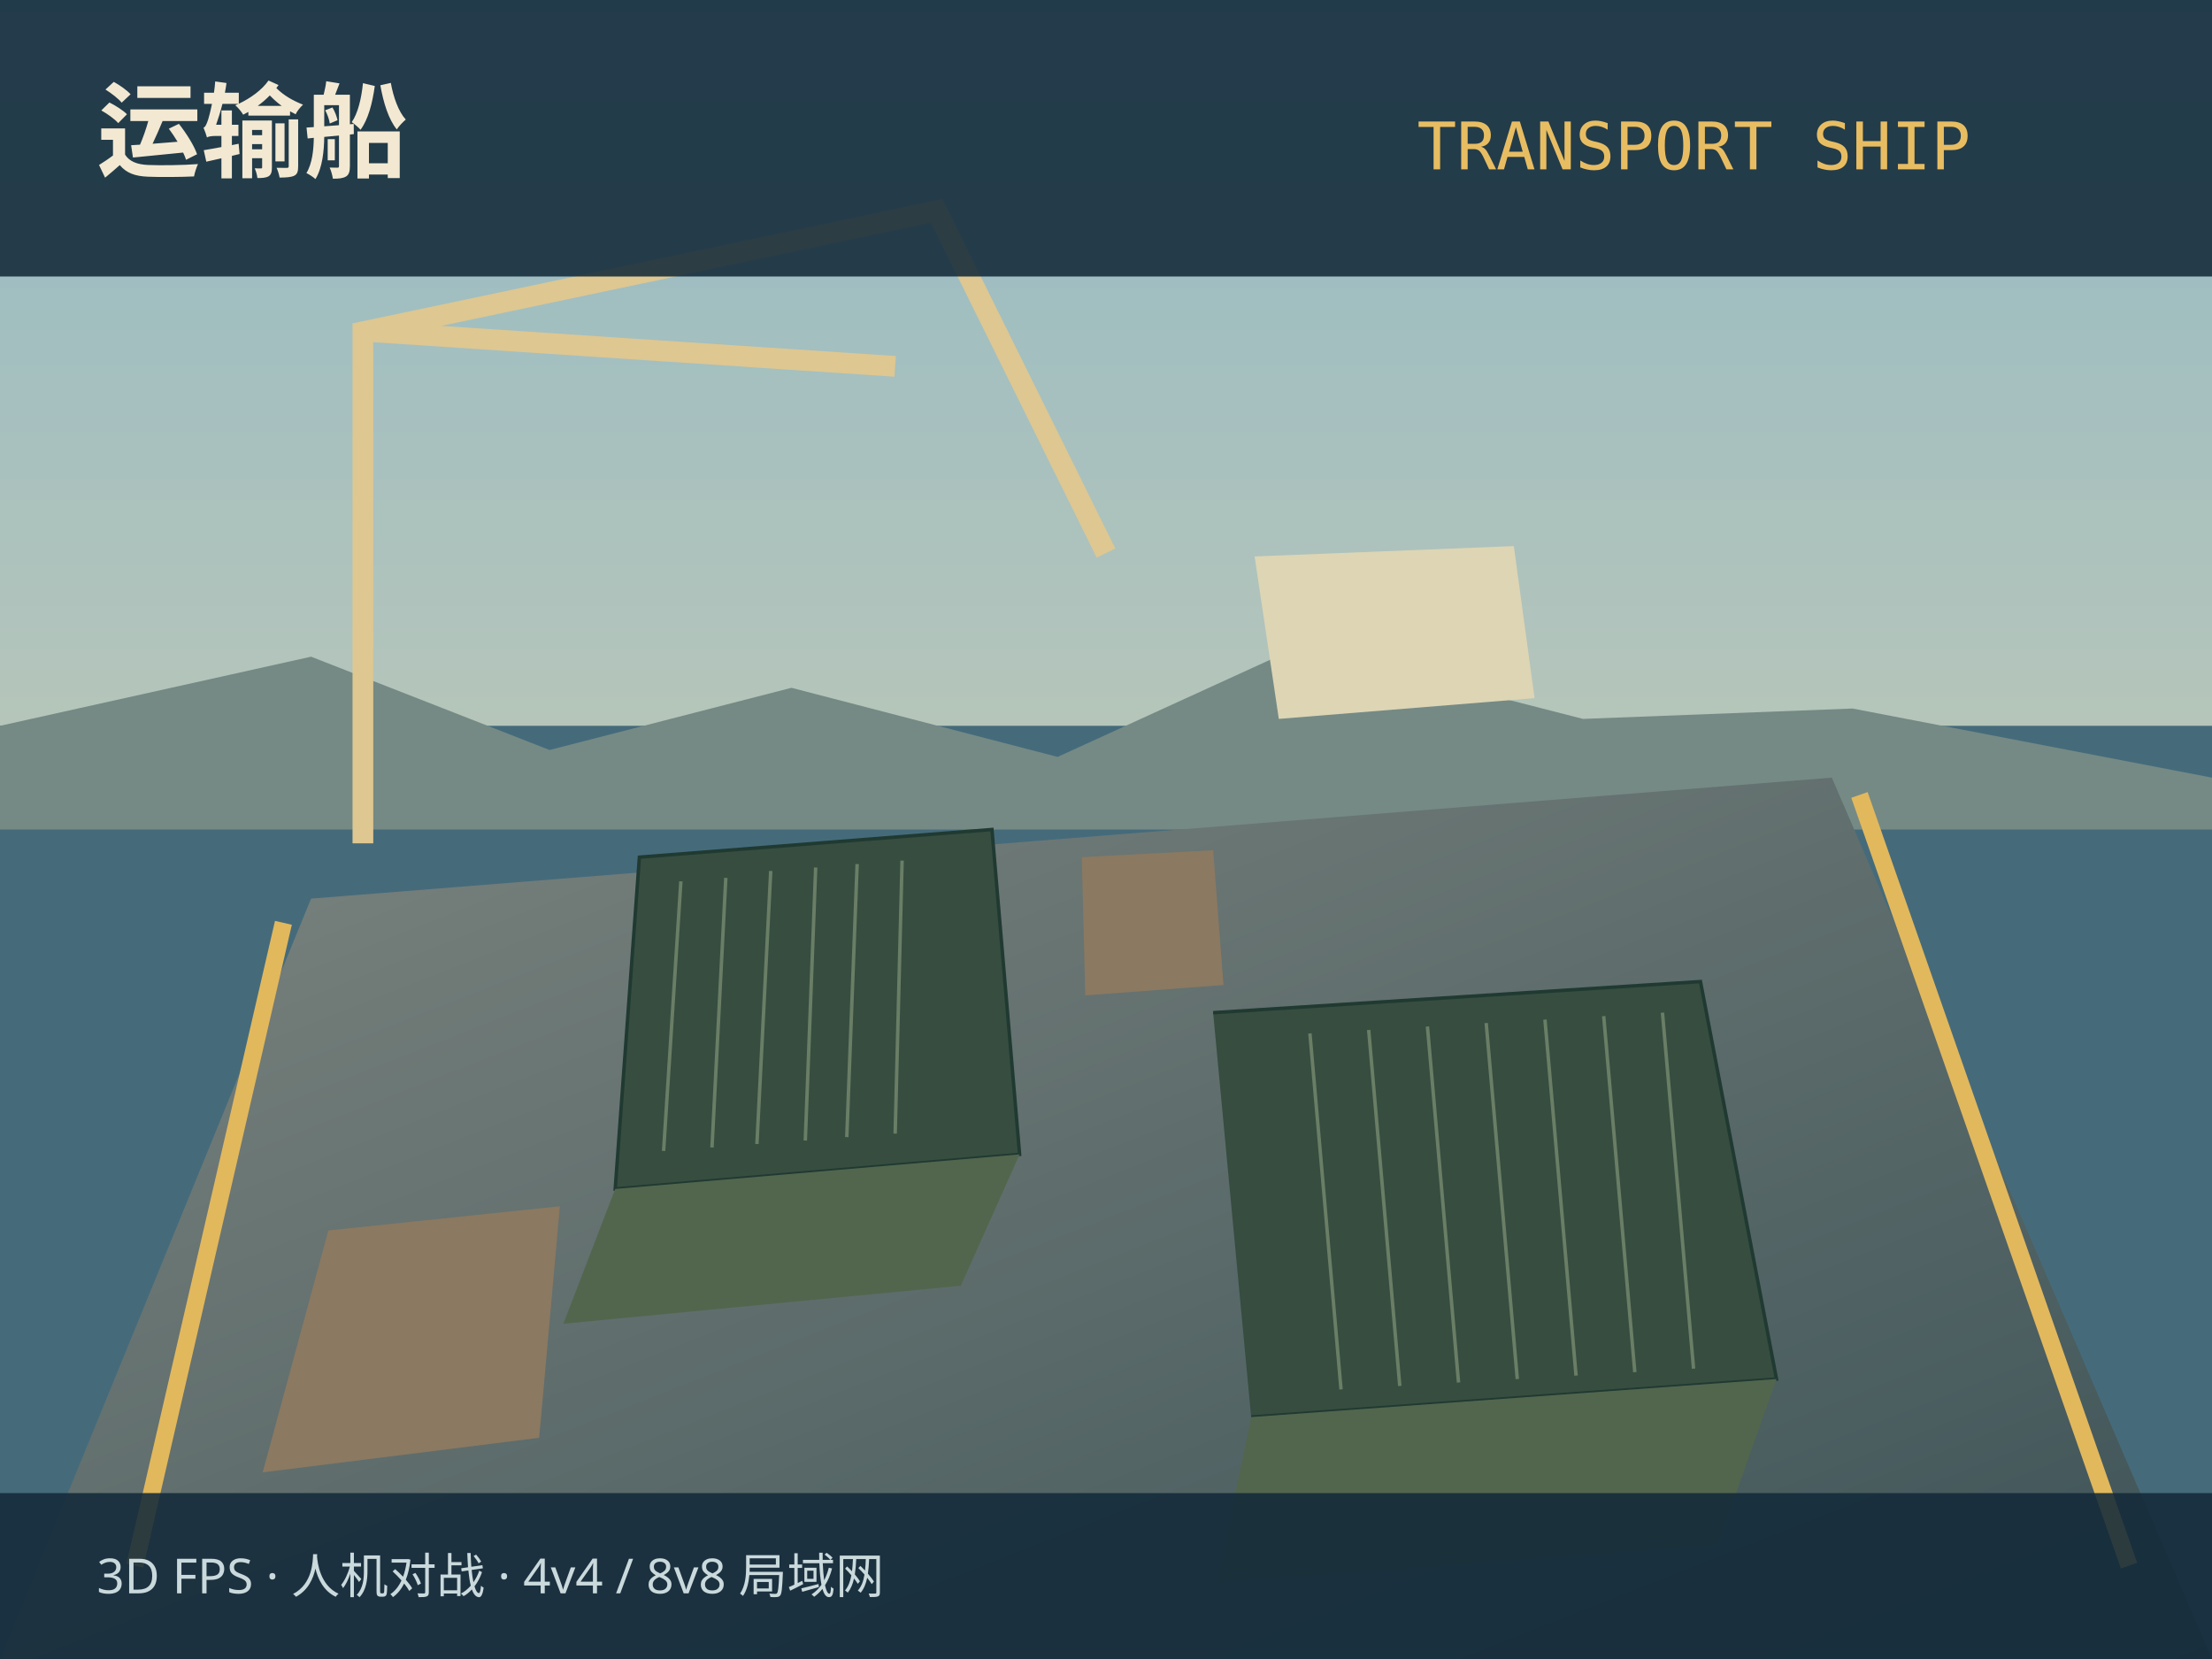
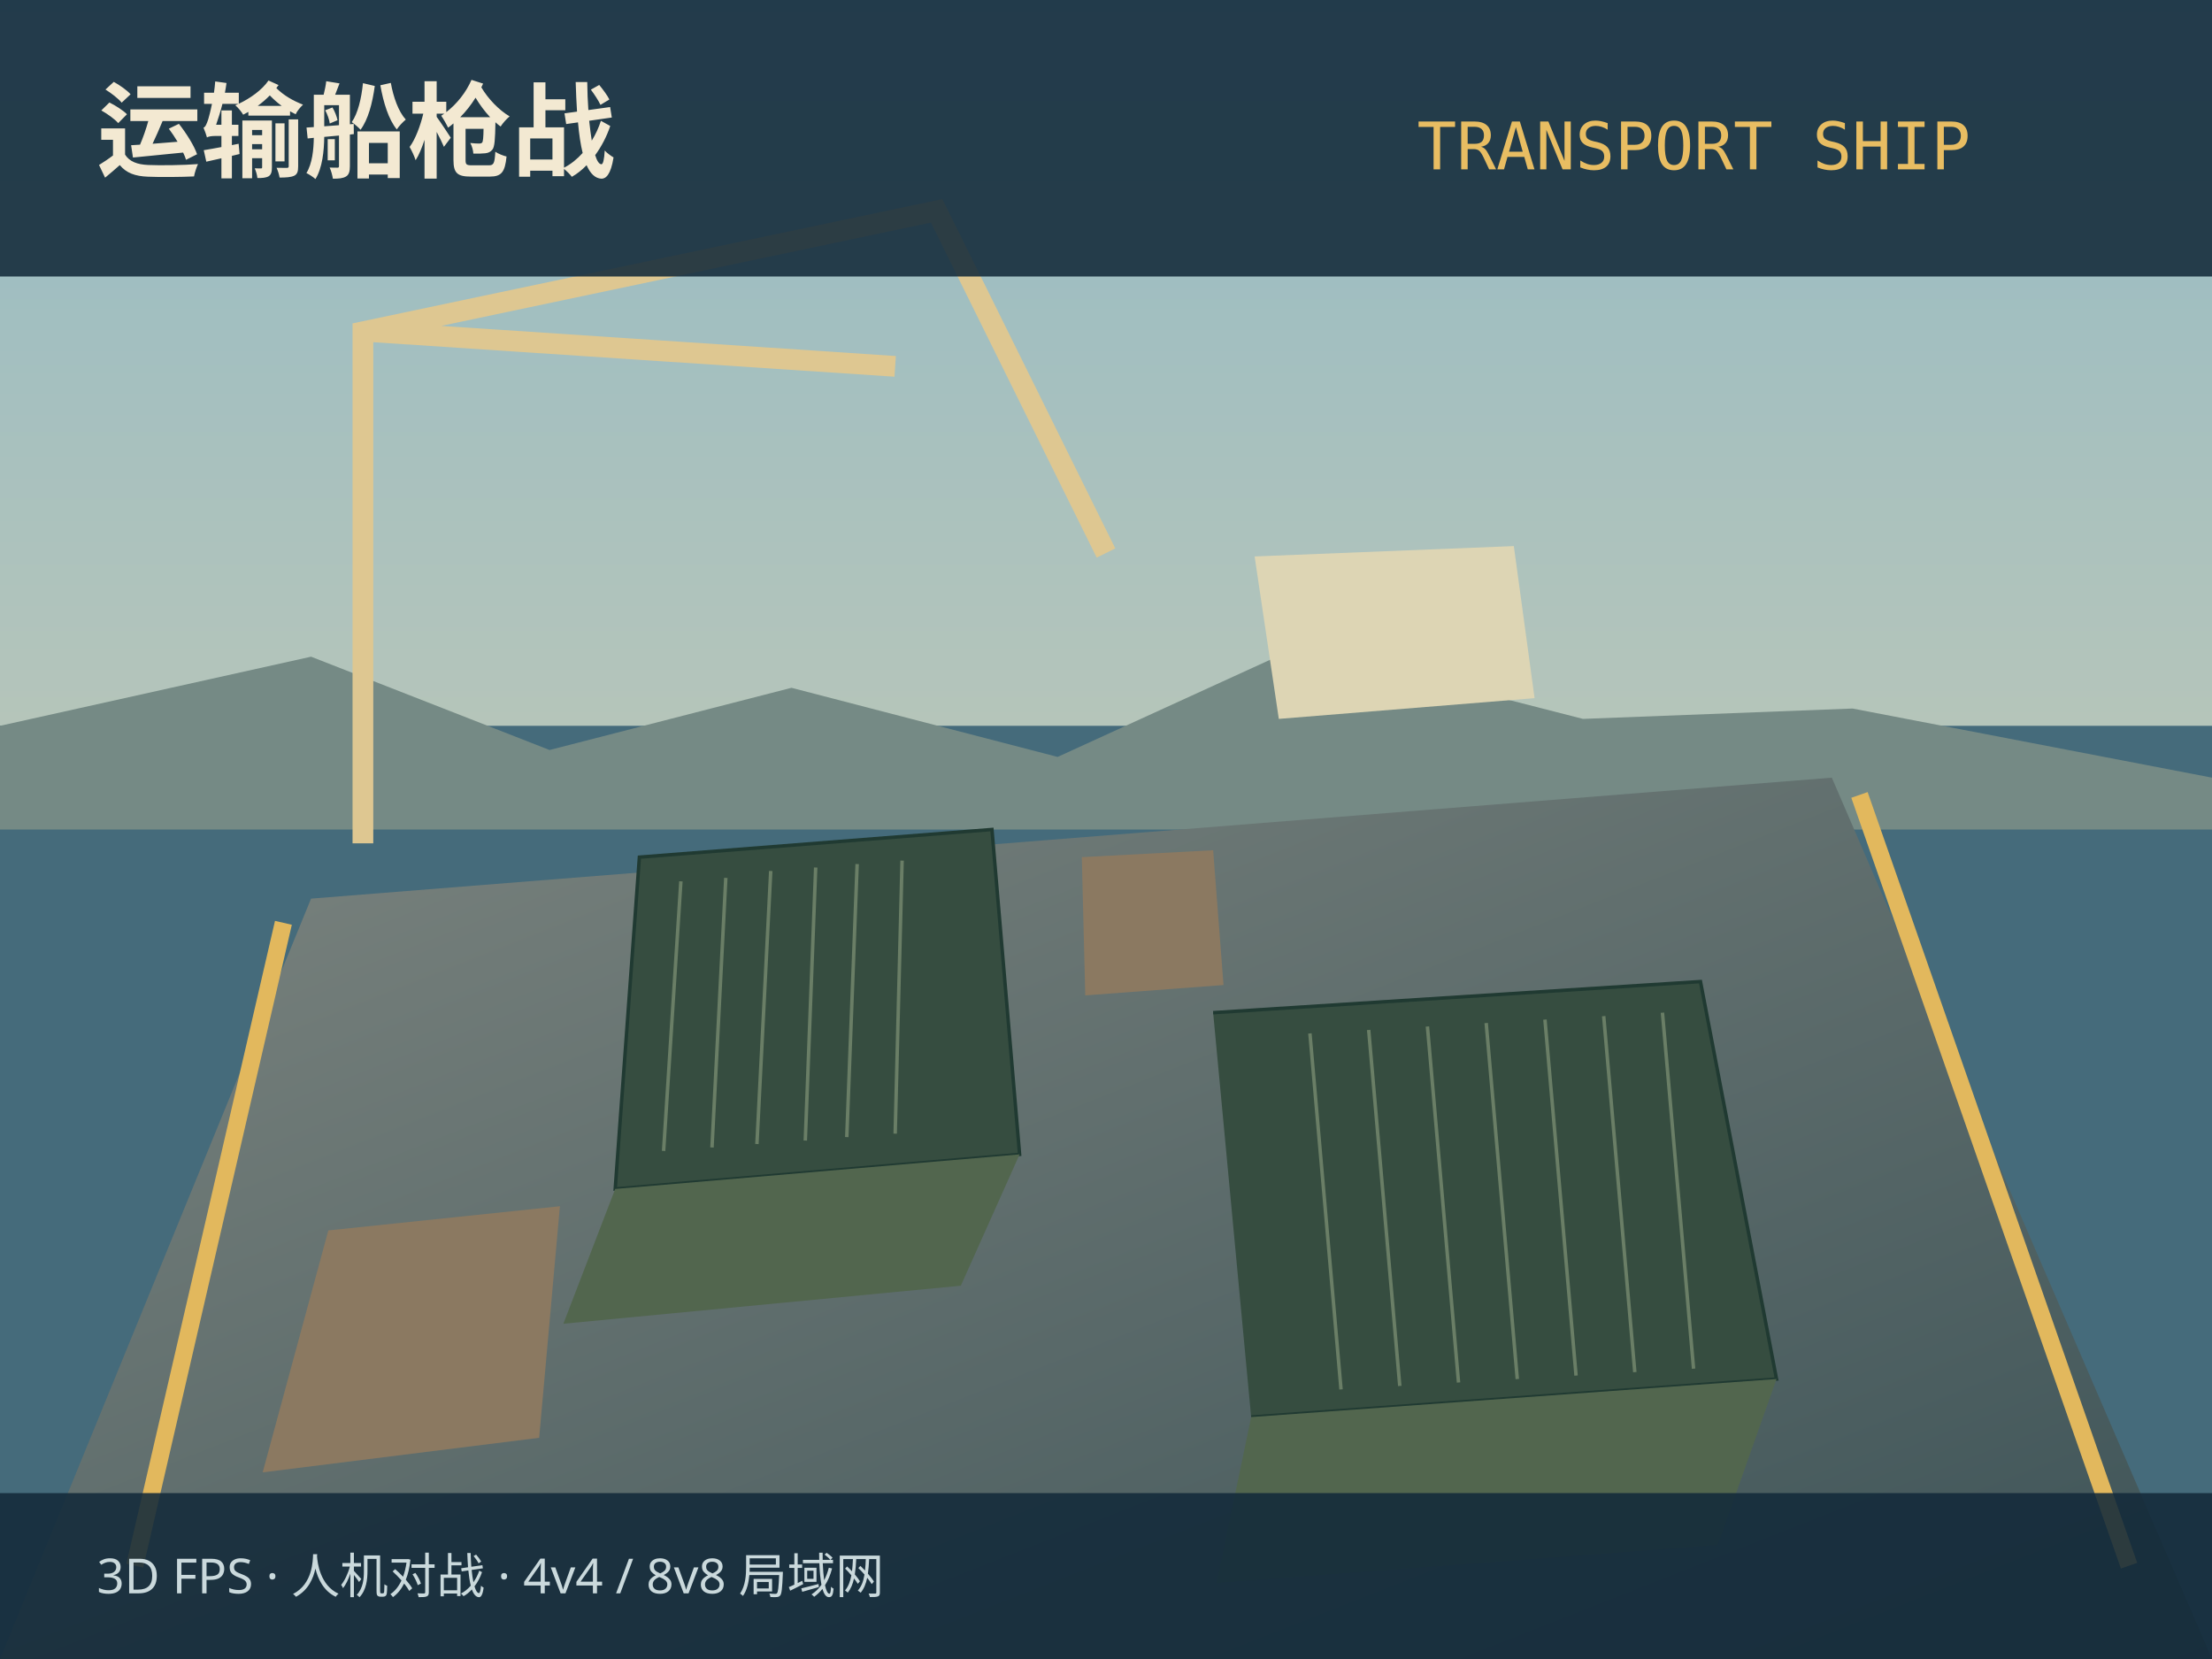
<svg xmlns="http://www.w3.org/2000/svg" width="640" height="480" viewBox="0 0 640 480">
  <defs>
    <linearGradient id="sky" x2="0" y2="1">
      <stop stop-color="#93bac5" />
      <stop offset="1" stop-color="#e1d3ac" />
    </linearGradient>
    <linearGradient id="deck" x2="1" y2="1">
      <stop stop-color="#7d8580" />
      <stop offset="1" stop-color="#3d5357" />
    </linearGradient>
  </defs>
  <path fill="url(#sky)" d="M0 0h640v480H0z" />
  <path fill="#456b7b" d="M0 210h640v270H0z" />
  <path fill="#758a85" d="m0 210 90-20 69 27 70-18 77 20 70-32 82 21 78-3 104 20v15H0z" />
  <path fill="url(#deck)" d="m90 260 440-35 110 255H0z" />
  <path stroke="#e2b85d" stroke-width="5" fill="none" d="m82 267-43 186M538 230l78 223" />
  <path fill="#364d40" stroke="#203a32" d="m185 248 102-8 8 94-117 10zm166 45 141-9 22 115-152 11" />
  <path fill="#52664e" d="m178 344 117-10-17 38-115 11zm184 66 152-11-17 48-145 11" />
  <path fill="#8b7961" d="m95 356 67-7-6 67-80 10zm218-108 38-2 3 39-40 3" />
  <g stroke="#9daf8b" opacity=".5">
    <path d="m197 255-5 78m18-79-4 78m17-80-4 79m17-80-3 79m15-80-3 79m16-80-2 79m120-29 9 103m8-104 9 103m8-104 9 103m8-104 9 103m8-104 9 103m8-104 9 103m8-104 9 103" />
  </g>
  <path fill="#ddd5b4" d="m370 208-7-47 75-3 6 44z" />
  <path stroke="#dec791" stroke-width="6" fill="none" d="M105 244V96l166-35 49 99m-212-64 151 10" />
  <path fill="#132a39df" d="M0 0h640v80H0zM0 432h640v48H0z" />
-   <text x="28" y="49" fill="#f3e9d2" font-family="Microsoft YaHei,sans-serif" font-size="30" font-weight="bold">运输船</text>
+   <text x="28" y="49" fill="#f3e9d2" font-family="Microsoft YaHei,sans-serif" font-size="30" font-weight="bold">运输船枪战</text>
  <text x="410" y="49" fill="#e8bd62" font-family="monospace" font-size="19">TRANSPORT SHIP</text>
  <text x="28" y="461" fill="#cad9dc" font-family="Microsoft YaHei,sans-serif" font-size="14">3D FPS · 人机对战 · 4v4 / 8v8 局域网</text>
</svg>
